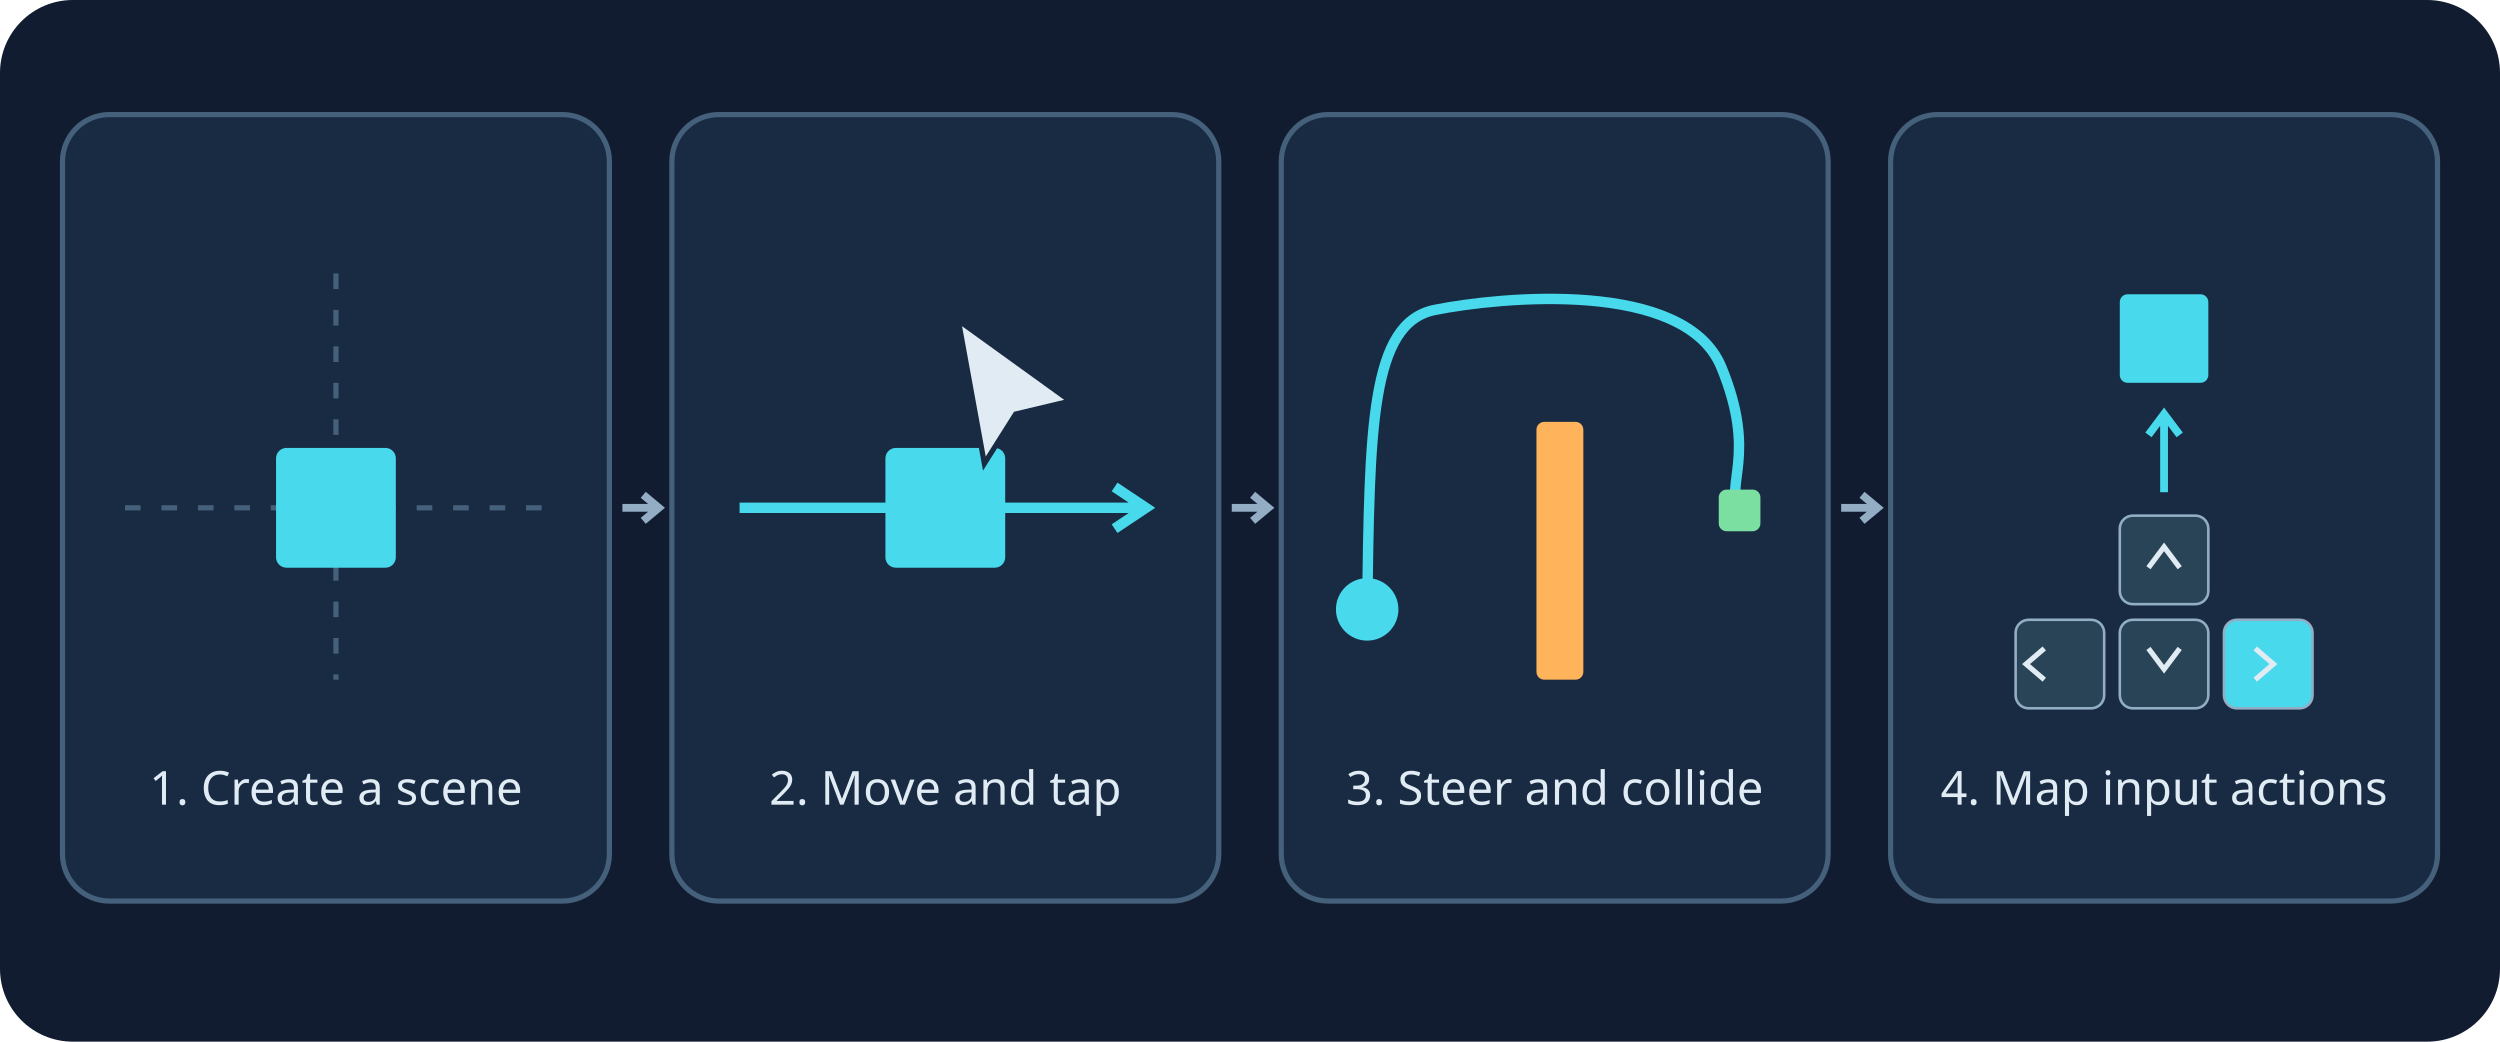
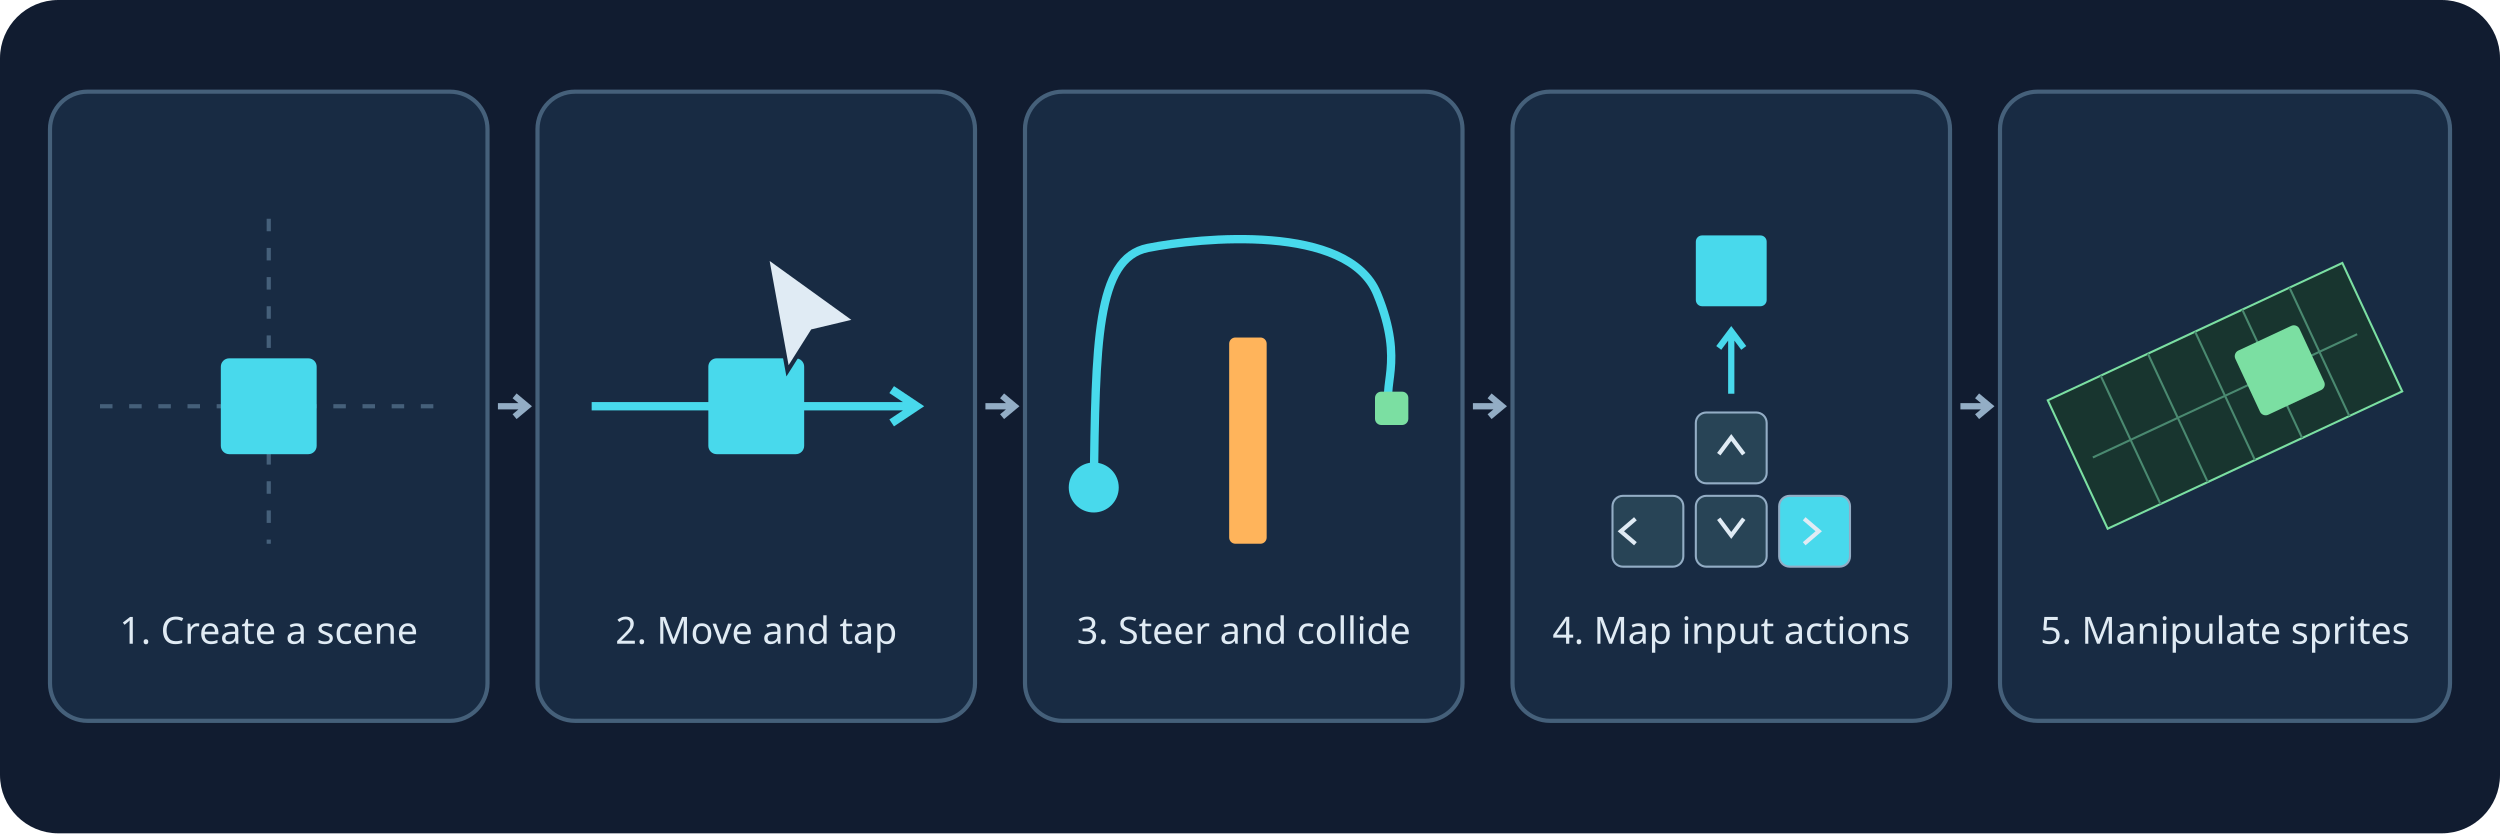
- <svg xmlns="http://www.w3.org/2000/svg" width="960" height="400" viewBox="0 0 960 400" role="img" aria-labelledby="title desc">
-   <rect width="960" height="400" rx="28" fill="#111c30" />
+ <svg xmlns="http://www.w3.org/2000/svg" width="1200" height="400" viewBox="0 0 1200 400" role="img" aria-labelledby="title desc">
+   <rect width="1200" height="400" rx="28" fill="#111c30" />
  <g fill="#182b43" stroke="#45607a" stroke-width="2">
    <rect x="24" y="44" width="210" height="302" rx="18" />
    <rect x="258" y="44" width="210" height="302" rx="18" />
    <rect x="492" y="44" width="210" height="302" rx="18" />
    <rect x="726" y="44" width="210" height="302" rx="18" />
  </g>
  <path d="M239 195h14m-6-5 6 5-6 5M473 195h14m-6-5 6 5-6 5M707 195h14m-6-5 6 5-6 5" fill="none" stroke="#93adc5" stroke-width="3" />
  <path d="M48 195H210M129 105V261" stroke="#45607a" stroke-width="2" stroke-dasharray="6 8" />
  <rect x="106" y="172" width="46" height="46" rx="4" fill="#48d9ec" />
  <path d="M284 195H440m-12-8 12 8-12 8" fill="none" stroke="#48d9ec" stroke-width="4" />
  <rect x="340" y="172" width="46" height="46" rx="4" fill="#48d9ec" />
  <path d="M368 123l10 55 12-19 21-5z" fill="#e0ebf4" stroke="#182b43" stroke-width="2" />
  <rect x="590" y="162" width="18" height="99" rx="3" fill="#ffb45b" />
  <path d="M525 234C526 165 526 124 551 119S647 107 661 141 662 186 668 196" fill="none" stroke="#48d9ec" stroke-width="4" />
  <circle cx="525" cy="234" r="12" fill="#48d9ec" />
  <rect x="660" y="188" width="16" height="16" rx="3" fill="#7bdfa2" />
  <g fill="#284456" stroke="#93adc5">
    <rect x="814" y="198" width="34" height="34" rx="5" />
    <rect x="774" y="238" width="34" height="34" rx="5" />
    <rect x="814" y="238" width="34" height="34" rx="5" />
    <rect x="854" y="238" width="34" height="34" rx="5" fill="#48d9ec" />
  </g>
  <path d="m825 218 6-8 6 8m-52 31-7 6 7 6m40-12 6 8 6-8m29 0 7 6-7 6" fill="none" stroke="#e0ebf4" stroke-width="2" />
  <rect x="814" y="113" width="34" height="34" rx="3" fill="#48d9ec" />
  <path d="M831 189v-30m-6 8 6-8 6 8" fill="none" stroke="#48d9ec" stroke-width="3" />
  <g font-family="system-ui, sans-serif" fill="#e0ebf4" font-size="18" text-anchor="middle">
    <text x="129" y="309">1. Create a scene</text>
    <text x="363" y="309">2. Move and tap</text>
    <text x="597" y="309">3. Steer and collide</text>
    <text x="831" y="309">4. Map input actions</text>
  </g>
+   <rect x="960" y="44" width="216" height="302" rx="18" fill="#182b43" stroke="#45607a" stroke-width="2" />
+   <path d="M941 195h14m-6-5 6 5-6 5" fill="none" stroke="#93adc5" stroke-width="3" />
+   <g transform="translate(1068 190) rotate(-25)">
+     <rect x="-78" y="-34" width="156" height="68" fill="#18352f" stroke="#7bdfa2" />
+     <path d="M-50-34v68m25-68v68m25-68v68m25-68v68m25-68v68M-70 0H70" stroke="#4a8970" />
+     <rect x="12" y="-17" width="34" height="34" rx="3" fill="#7bdfa2" />
+   </g>
+   <text x="1068" y="309" font-family="system-ui,sans-serif" fill="#e0ebf4" font-size="18" text-anchor="middle">5. Manipulate sprites</text>
</svg>
